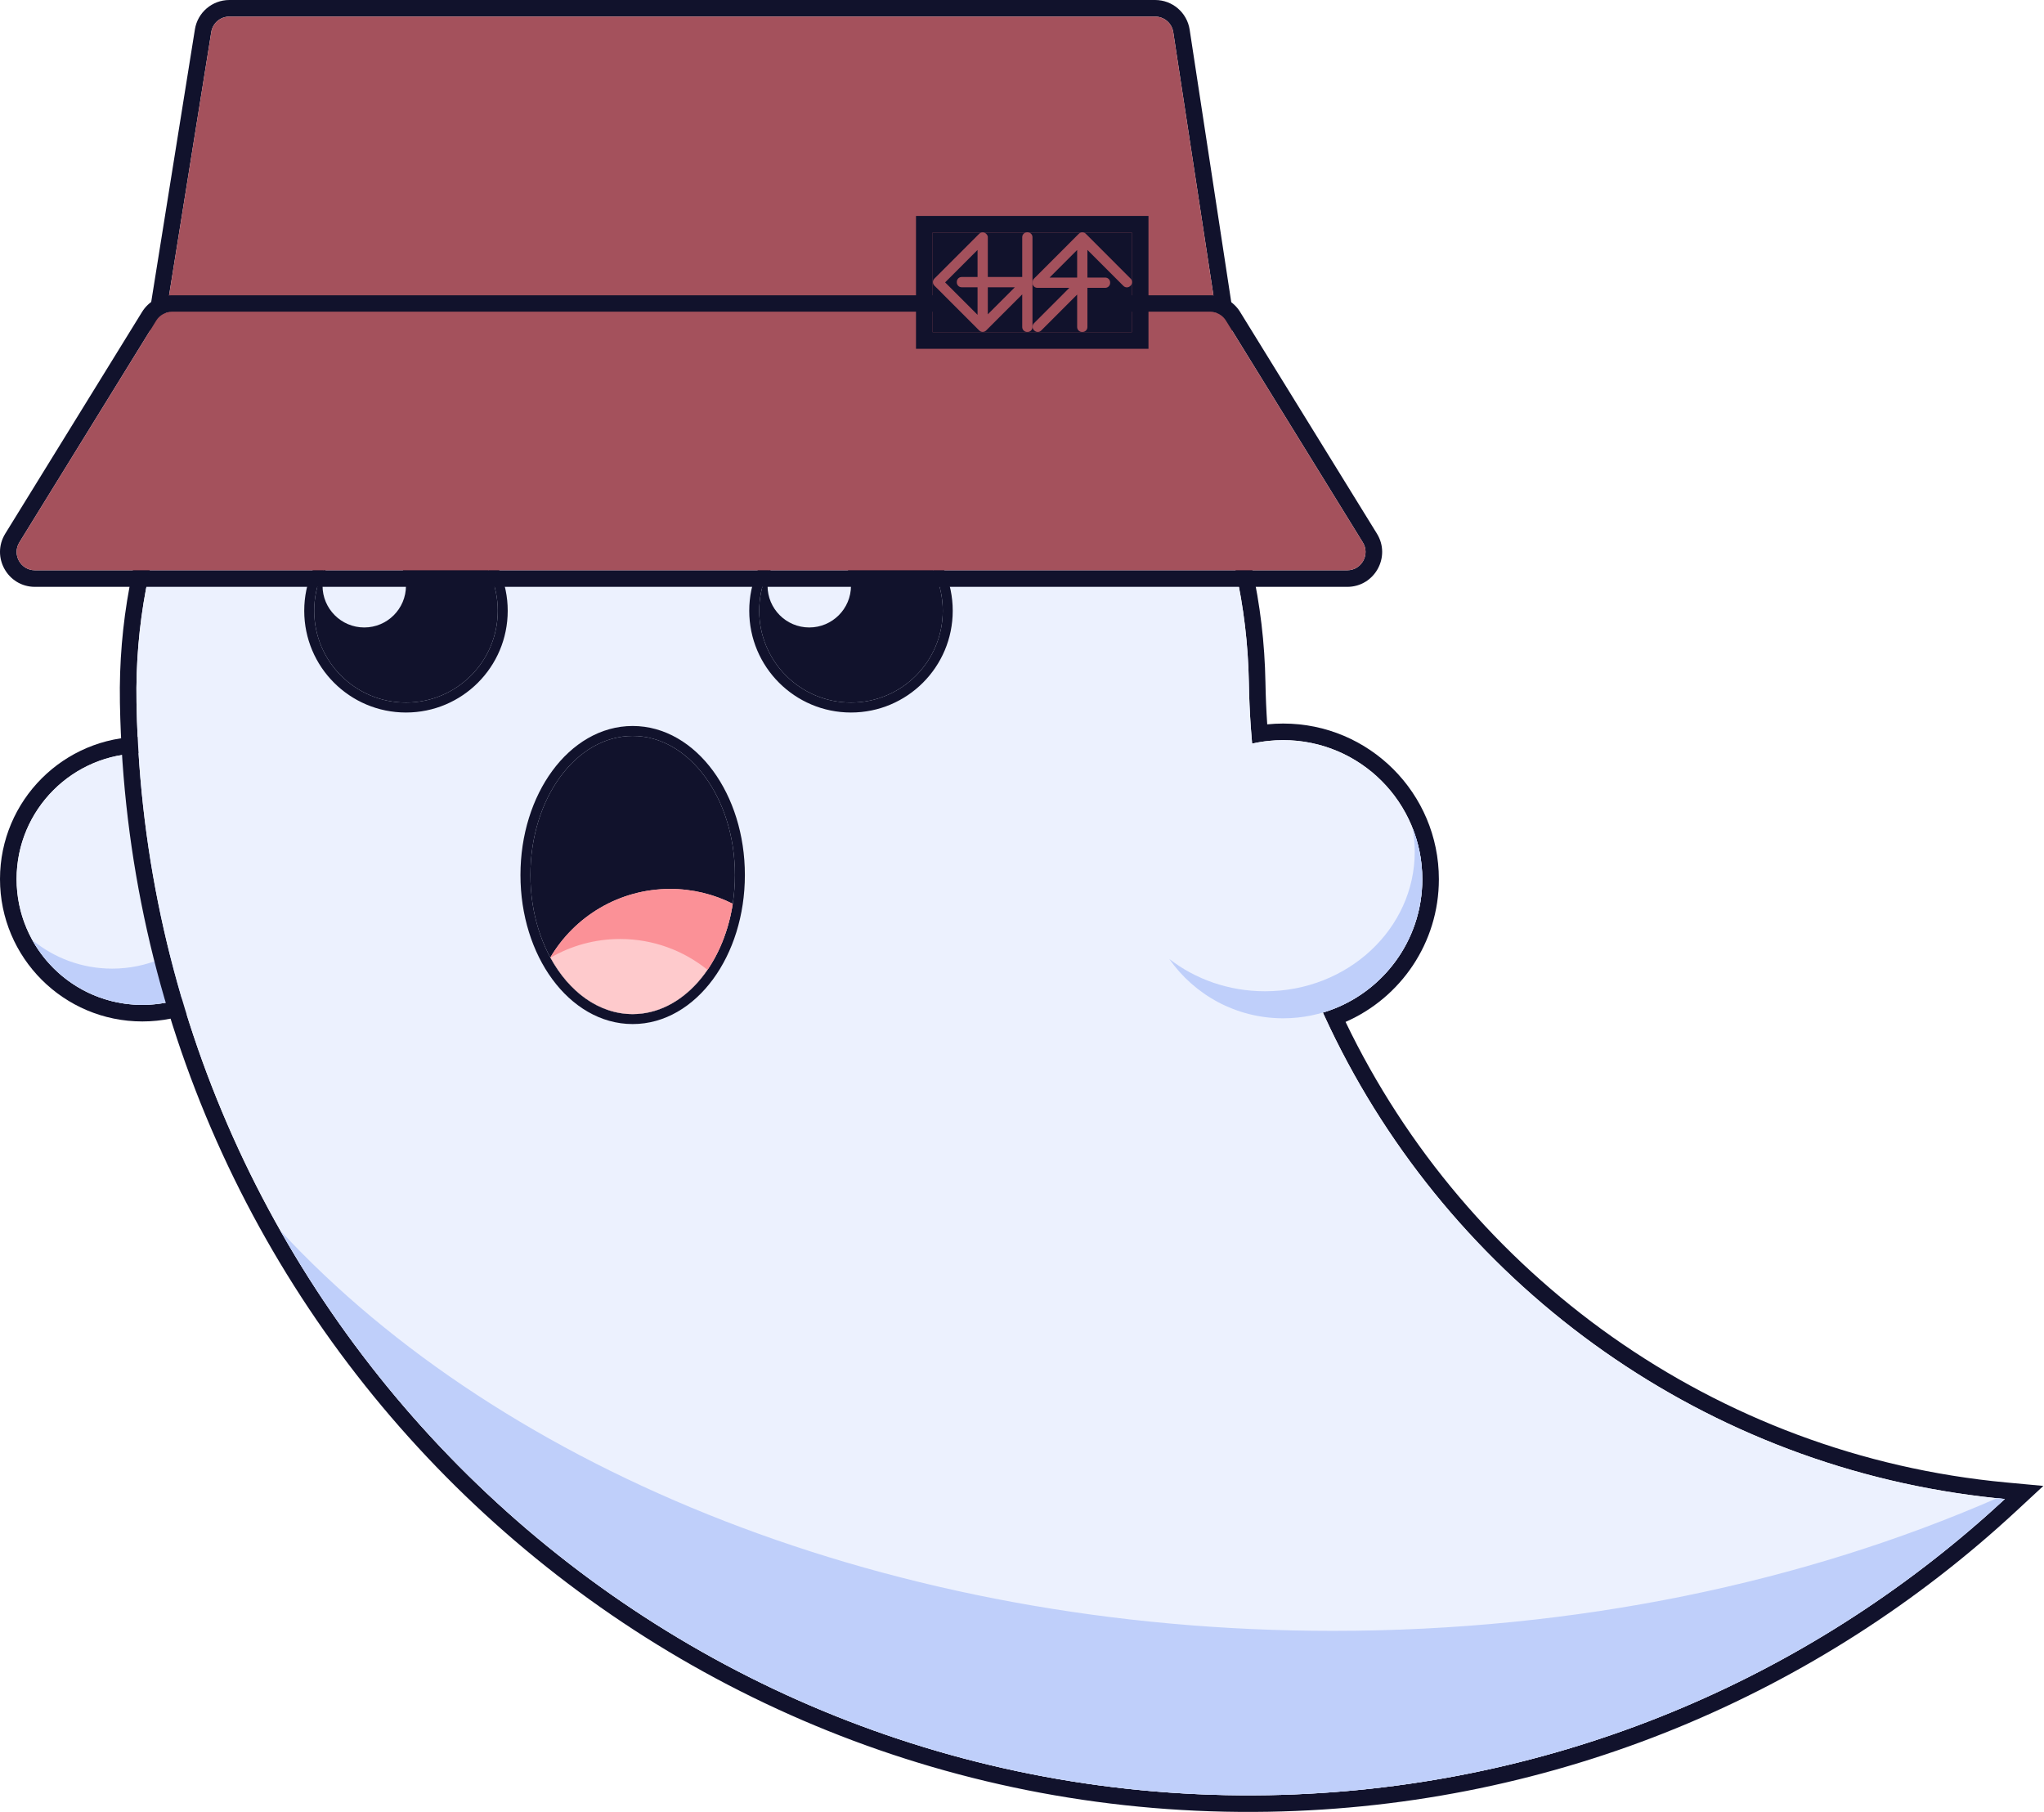
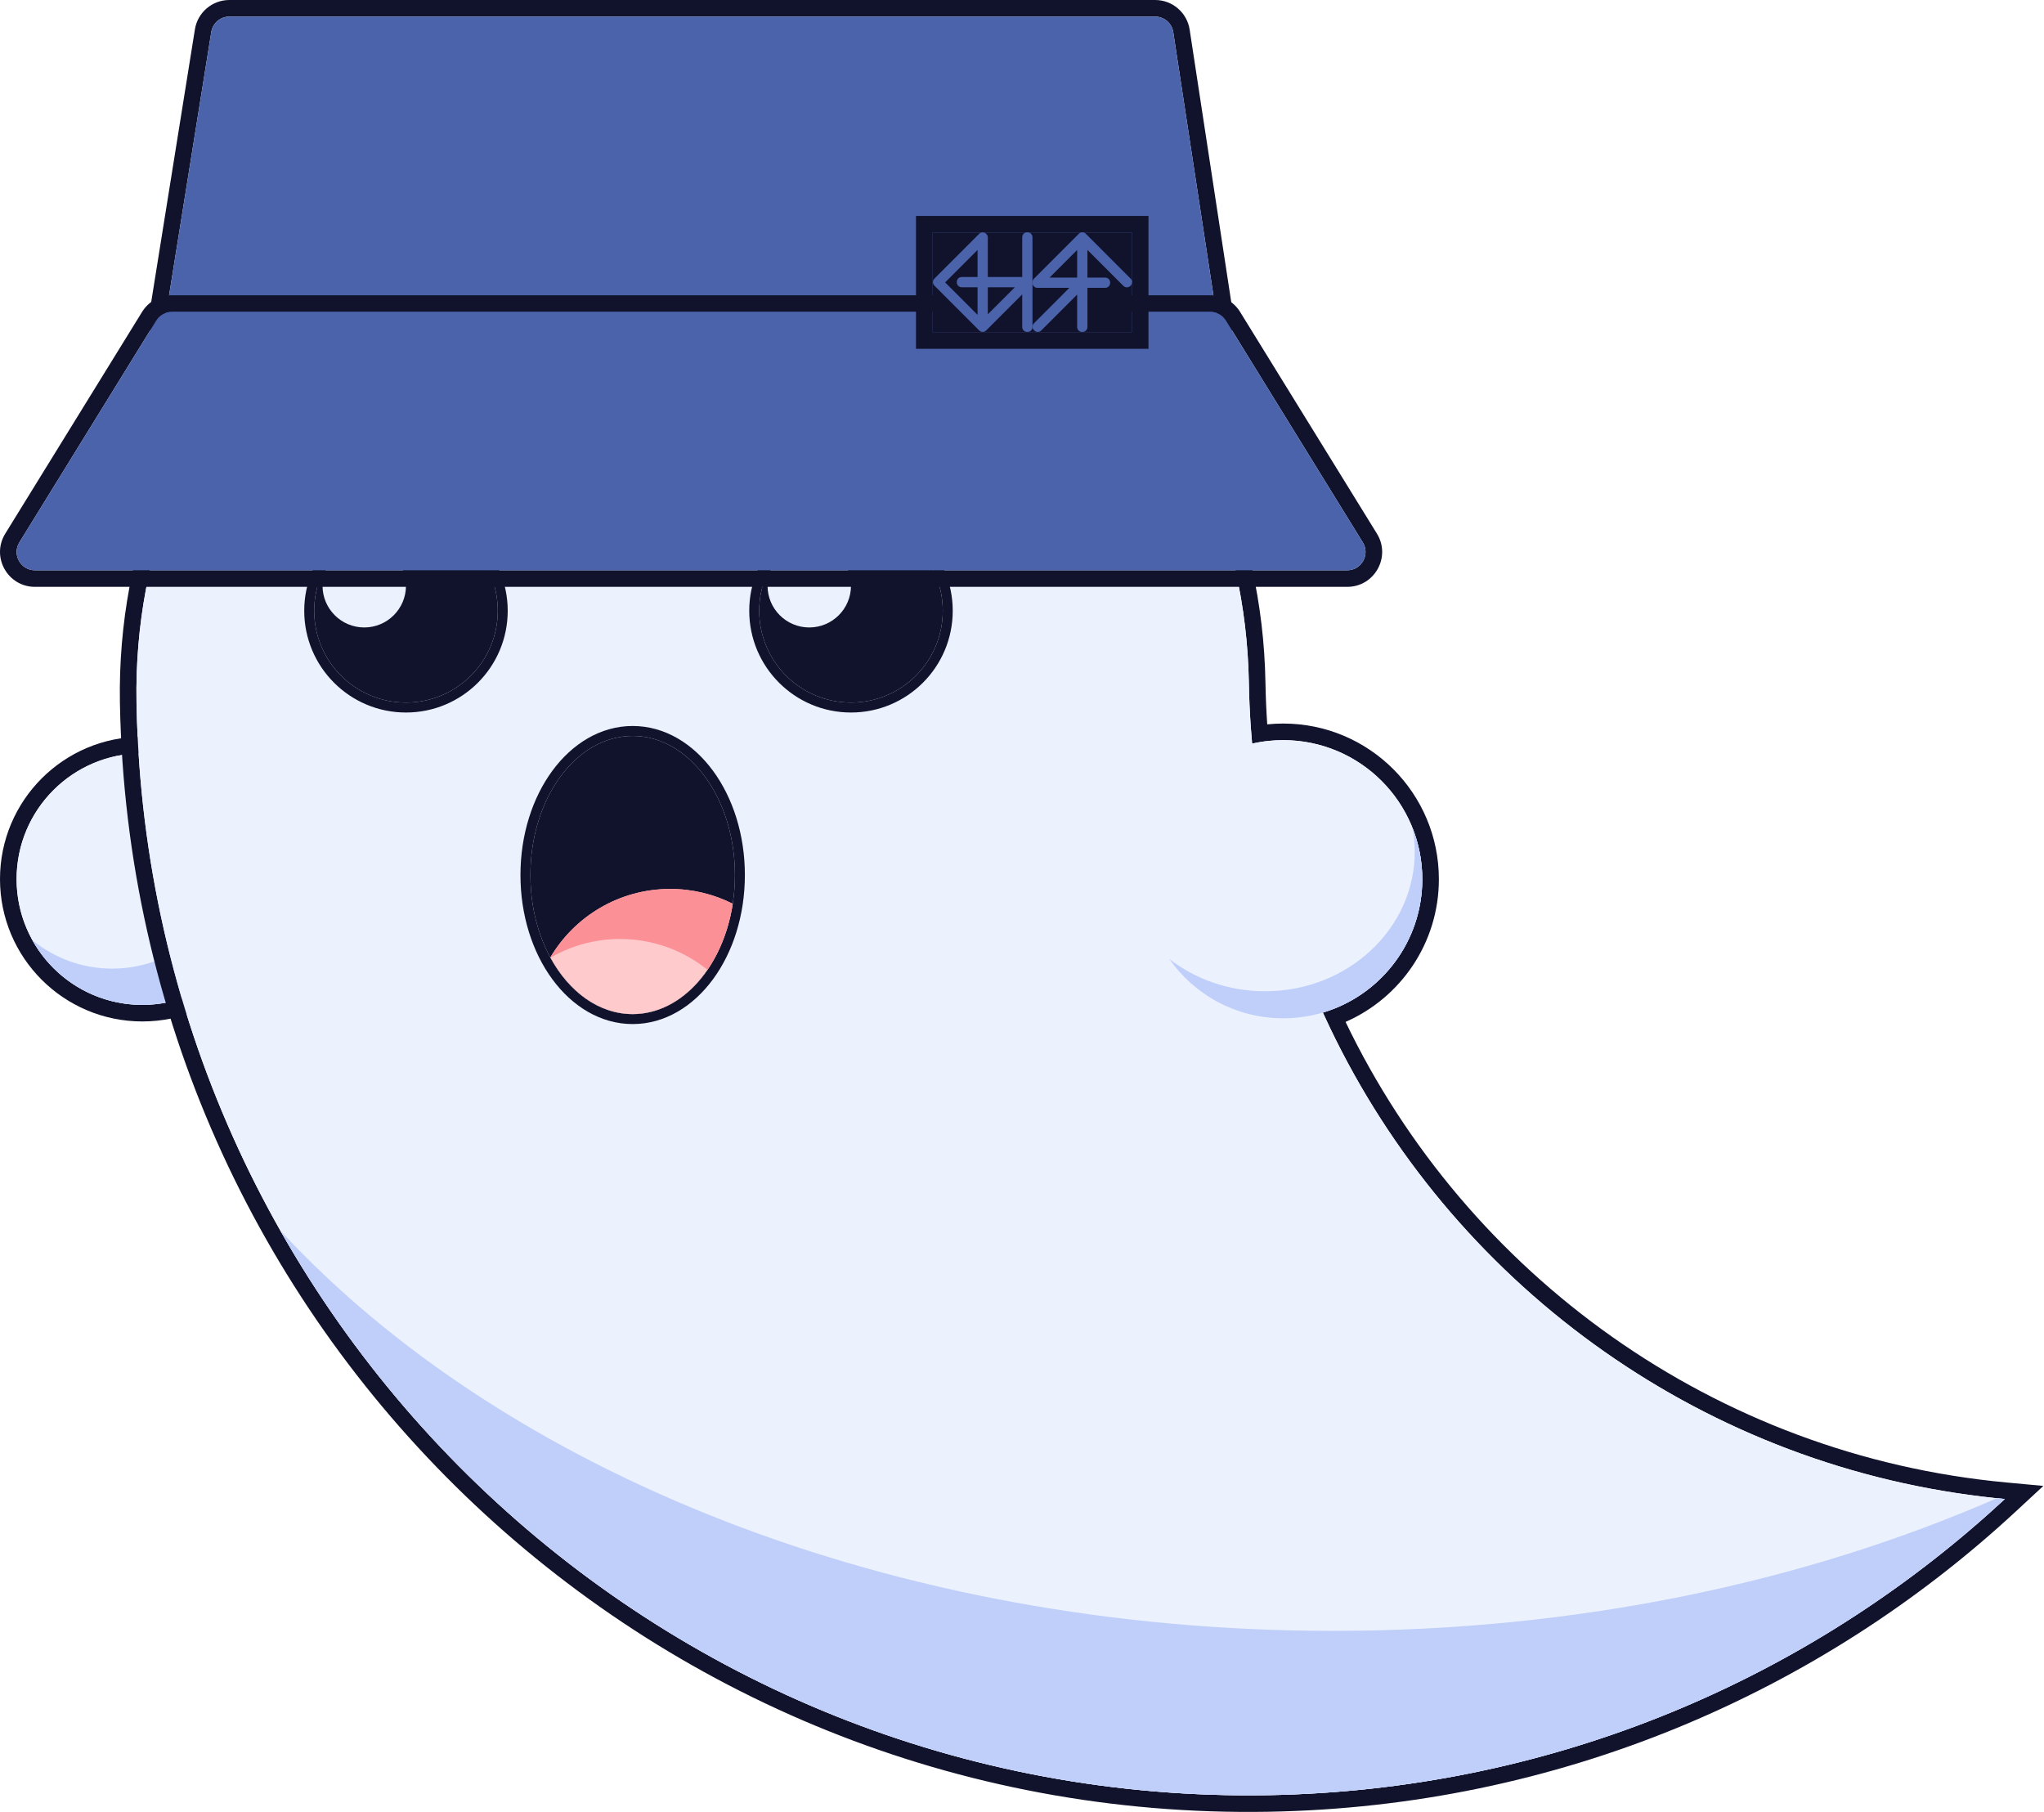
<svg xmlns="http://www.w3.org/2000/svg" width="616" height="546" viewBox="0 0 616 546" fill="none">
  <path fill-rule="evenodd" clip-rule="evenodd" d="M85.8 264.9C85.8 288.593 66.593 307.8 42.9 307.8C19.207 307.8 0 288.593 0 264.9C0 241.207 19.207 222 42.9 222C66.593 222 85.8 241.207 85.8 264.9ZM42.9 302.8C63.831 302.8 80.8 285.831 80.8 264.9C80.8 243.968 63.831 227 42.9 227C21.968 227 5 243.968 5 264.9C5 285.831 21.968 302.8 42.9 302.8Z" fill="#11122C" />
  <path d="M80.8 264.9C80.8 285.831 63.831 302.8 42.9 302.8C21.968 302.8 5 285.831 5 264.9C5 243.968 21.968 227 42.9 227C63.831 227 80.8 243.968 80.8 264.9Z" fill="#ECF1FE" />
  <path d="M33.802 291.883C54.734 291.883 71.702 274.915 71.702 253.983C71.702 247.32 69.983 241.059 66.963 235.618C75.412 242.569 80.8 253.105 80.8 264.9C80.8 285.831 63.831 302.8 42.9 302.8C28.631 302.8 16.204 294.915 9.739 283.265C16.284 288.65 24.666 291.883 33.802 291.883Z" fill="#BFCFFA" />
  <path fill-rule="evenodd" clip-rule="evenodd" d="M599.226 456.222C541.438 507.679 465.654 539.492 382.22 540.948C197.542 544.172 45.137 397.452 41.164 212.964C41.157 212.618 41.15 212.273 41.143 211.927C41.141 211.807 41.139 211.687 41.137 211.568C39.521 118.996 113.255 42.642 205.827 41.026C298.398 39.41 374.752 113.144 376.368 205.716C376.446 210.192 376.641 214.638 376.949 219.052C377.066 220.734 377.2 222.411 377.351 224.083C378.966 223.714 380.617 223.439 382.297 223.262C383.752 223.11 385.228 223.031 386.723 223.031C409.87 223.031 428.634 241.795 428.634 264.942C428.634 282.164 418.245 296.96 403.393 303.406C401.867 304.068 400.294 304.642 398.68 305.122C398.858 305.513 399.037 305.904 399.216 306.295C399.74 307.434 400.272 308.568 400.812 309.698C437.219 385.831 510.74 440.596 597.563 450.997C599.767 451.261 601.979 451.497 604.2 451.703C602.557 453.226 600.899 454.732 599.226 456.222ZM405.512 307.936C442.172 384.249 516.909 438.565 604.663 446.724L615.809 447.761L607.599 455.37C548.351 510.283 469.434 544.426 382.307 545.947C194.525 549.225 39.619 399.754 36.144 212.021C36.142 211.9 36.139 211.777 36.137 211.655M405.512 307.936C422.064 300.693 433.634 284.174 433.634 264.942C433.634 239.034 412.631 218.031 386.723 218.031C385.099 218.031 383.492 218.114 381.907 218.276C381.622 214.089 381.441 209.873 381.367 205.629C379.703 110.296 301.072 34.363 205.739 36.027C110.407 37.691 34.474 116.323 36.137 211.655" fill="#11122C" />
  <path d="M382.22 540.948C465.654 539.492 541.438 507.679 599.226 456.222C600.899 454.732 602.557 453.226 604.2 451.703C601.979 451.497 599.767 451.261 597.563 450.997C510.74 440.596 437.219 385.831 400.812 309.698C400.272 308.568 399.74 307.434 399.216 306.295C399.037 305.904 398.858 305.513 398.68 305.122C400.294 304.642 401.867 304.068 403.393 303.406C418.245 296.96 428.634 282.164 428.634 264.942C428.634 241.795 409.87 223.031 386.723 223.031C385.228 223.031 383.752 223.11 382.297 223.262C380.617 223.439 378.966 223.714 377.351 224.083C377.2 222.411 377.066 220.734 376.949 219.052C376.641 214.638 376.446 210.192 376.368 205.716C374.752 113.144 298.398 39.41 205.827 41.026C113.255 42.642 39.521 118.996 41.137 211.568C41.139 211.687 41.141 211.807 41.143 211.927C41.15 212.273 41.157 212.618 41.164 212.964C45.137 397.452 197.542 544.172 382.22 540.948Z" fill="#ECF1FE" />
  <path fill-rule="evenodd" clip-rule="evenodd" d="M381.249 298.701C406.162 298.701 426.357 279.882 426.357 256.668C426.357 254.235 426.136 251.851 425.71 249.531C427.597 254.301 428.634 259.5 428.634 264.942C428.634 288.088 409.87 306.852 386.723 306.852C372.515 306.852 359.957 299.781 352.378 288.966C360.201 295.044 370.266 298.701 381.249 298.701Z" fill="#BFCFFA" />
  <path d="M601.8 451.468C543.81 476.796 475.234 491.439 401.752 491.439C268.649 491.439 151.644 443.395 84.487 370.83C143.106 474.241 255.006 543.168 382.22 540.948C468.07 539.449 545.82 505.811 604.2 451.703C603.399 451.628 602.599 451.55 601.8 451.468Z" fill="#BFCFFA" />
  <path fill-rule="evenodd" clip-rule="evenodd" d="M287.123 184.047C287.123 200.981 273.396 214.708 256.462 214.708C239.529 214.708 225.801 200.981 225.801 184.047C225.801 167.114 239.529 153.386 256.462 153.386C273.396 153.386 287.123 167.114 287.123 184.047ZM256.462 211.708C271.739 211.708 284.123 199.324 284.123 184.047C284.123 168.771 271.739 156.386 256.462 156.386C241.185 156.386 228.801 168.771 228.801 184.047C228.801 199.324 241.185 211.708 256.462 211.708Z" fill="#11122C" />
  <path d="M284.123 184.047C284.123 199.324 271.739 211.708 256.462 211.708C241.185 211.708 228.801 199.324 228.801 184.047C228.801 168.771 241.185 156.386 256.462 156.386C271.739 156.386 284.123 168.771 284.123 184.047Z" fill="#11122C" />
  <path d="M256.462 176.503C256.462 183.447 250.833 189.076 243.889 189.076C236.945 189.076 231.316 183.447 231.316 176.503C231.316 169.559 236.945 163.93 243.889 163.93C250.833 163.93 256.462 169.559 256.462 176.503Z" fill="#ECF1FE" />
  <path fill-rule="evenodd" clip-rule="evenodd" d="M153.01 184.047C153.01 200.981 139.283 214.708 122.349 214.708C105.416 214.708 91.688 200.981 91.688 184.047C91.688 167.114 105.416 153.386 122.349 153.386C139.283 153.386 153.01 167.114 153.01 184.047ZM122.349 211.708C137.626 211.708 150.01 199.324 150.01 184.047C150.01 168.771 137.626 156.386 122.349 156.386C107.072 156.386 94.688 168.771 94.688 184.047C94.688 199.324 107.072 211.708 122.349 211.708Z" fill="#11122C" />
  <path d="M150.01 184.047C150.01 199.324 137.626 211.708 122.349 211.708C107.072 211.708 94.688 199.324 94.688 184.047C94.688 168.771 107.072 156.386 122.349 156.386C137.626 156.386 150.01 168.771 150.01 184.047Z" fill="#11122C" />
  <path d="M122.349 176.503C122.349 183.447 116.72 189.076 109.776 189.076C102.832 189.076 97.203 183.447 97.203 176.503C97.203 169.559 102.832 163.93 109.776 163.93C116.72 163.93 122.349 169.559 122.349 176.503Z" fill="#ECF1FE" />
  <path fill-rule="evenodd" clip-rule="evenodd" d="M214.875 295.089C208.883 303.238 200.359 308.587 190.667 308.587C180.976 308.587 172.452 303.238 166.46 295.089C160.467 286.938 156.851 275.823 156.851 263.677C156.851 251.531 160.467 240.415 166.46 232.265C172.452 224.115 180.976 218.767 190.667 218.767C200.359 218.767 208.883 224.115 214.875 232.265C220.868 240.415 224.484 251.531 224.484 263.677C224.484 275.823 220.868 286.938 214.875 295.089ZM190.667 305.587C207.687 305.587 221.484 286.823 221.484 263.677C221.484 240.53 207.687 221.767 190.667 221.767C173.648 221.767 159.851 240.53 159.851 263.677C159.851 286.823 173.648 305.587 190.667 305.587Z" fill="#11122C" />
  <path d="M221.484 263.677C221.484 286.823 207.687 305.587 190.667 305.587C173.648 305.587 159.851 286.823 159.851 263.677C159.851 240.53 173.648 221.767 190.667 221.767C207.687 221.767 221.484 240.53 221.484 263.677Z" fill="#11122C" />
  <path d="M165.849 288.525C173.137 276.163 186.589 267.868 201.979 267.868C208.757 267.868 215.16 269.477 220.826 272.335C217.893 291.327 205.505 305.587 190.667 305.587C180.487 305.587 171.46 298.874 165.849 288.525Z" fill="#FECACC" />
  <path d="M201.979 267.868C186.589 267.868 173.137 276.163 165.849 288.525C165.861 288.547 165.873 288.57 165.885 288.592C172.061 285.008 179.236 282.956 186.891 282.956C196.861 282.956 206.017 286.437 213.212 292.25C216.964 286.776 219.652 279.934 220.826 272.335C215.16 269.477 208.757 267.868 201.979 267.868Z" fill="#FB9197" />
  <path fill-rule="evenodd" clip-rule="evenodd" d="M69.118 0H348.133C353.326 0 357.741 3.792 358.525 8.926L371.672 95.039C372.643 101.403 367.718 107.138 361.28 107.138H55.314C48.844 107.138 43.91 101.35 44.934 94.962L58.739 8.848C59.556 3.75 63.955 0 69.118 0ZM69.118 5C66.411 5 64.104 6.966 63.676 9.64L49.871 95.753C49.334 99.103 51.922 102.138 55.314 102.138H361.28C364.656 102.138 367.238 99.131 366.729 95.794L353.582 9.68C353.171 6.988 350.856 5 348.133 5H69.118Z" fill="#11122C" />
-   <path d="M63.676 9.64C64.104 6.966 66.411 5 69.118 5H348.133C350.856 5 353.171 6.988 353.582 9.68L366.729 95.794C367.238 99.131 364.656 102.138 361.28 102.138H55.314C51.922 102.138 49.334 99.103 49.871 95.753L63.676 9.64Z" fill="#A4515C" />
+   <path d="M63.676 9.64C64.104 6.966 66.411 5 69.118 5H348.133C350.856 5 353.171 6.988 353.582 9.68L366.729 95.794C367.238 99.131 364.656 102.138 361.28 102.138H55.314C51.922 102.138 49.334 99.103 49.871 95.753L63.676 9.64Z" fill="#4B63AA" />
  <path fill-rule="evenodd" clip-rule="evenodd" d="M51.775 88.981H364.77C368.416 88.981 371.801 90.87 373.716 93.973L414.962 160.807C419.284 167.81 414.246 176.84 406.016 176.84H10.529C2.299 176.84 -2.739 167.81 1.583 160.807L42.829 93.973C44.744 90.87 48.129 88.981 51.775 88.981ZM51.775 93.981C49.863 93.981 48.088 94.972 47.084 96.599L5.838 163.433C3.572 167.105 6.213 171.84 10.529 171.84H406.016C410.332 171.84 412.974 167.105 410.707 163.433L369.461 96.599C368.457 94.972 366.682 93.981 364.77 93.981H51.775Z" fill="#11122C" />
-   <path d="M47.084 96.599C48.088 94.972 49.863 93.981 51.775 93.981H364.77C366.682 93.981 368.457 94.972 369.461 96.599L410.707 163.433C412.974 167.105 410.332 171.84 406.016 171.84H10.529C6.213 171.84 3.572 167.105 5.838 163.433L47.084 96.599Z" fill="#A4515C" />
+   <path d="M47.084 96.599C48.088 94.972 49.863 93.981 51.775 93.981H364.77C366.682 93.981 368.457 94.972 369.461 96.599L410.707 163.433C412.974 167.105 410.332 171.84 406.016 171.84H10.529C6.213 171.84 3.572 167.105 5.838 163.433L47.084 96.599Z" fill="#4B63AA" />
  <path fill-rule="evenodd" clip-rule="evenodd" d="M276.054 65.075H346.117V105.107H276.054V65.075ZM281.054 70.075V100.107H341.117V70.075H281.054Z" fill="#11122C" />
  <path d="M281.054 70.075H341.117V100.107H281.054V70.075Z" fill="#11122C" />
-   <path fill-rule="evenodd" clip-rule="evenodd" d="M327.714 83.642V75.302L338.565 86.16C339.14 86.735 340.072 86.735 340.647 86.16L340.751 86.056C341.326 85.481 341.326 84.548 340.751 83.973L327.219 70.431C326.716 69.928 325.939 69.865 325.368 70.243C325.286 70.297 325.209 70.36 325.137 70.431L325.033 70.536L325.031 70.538L311.604 83.973C311.381 84.196 311.245 84.473 311.195 84.762C311.167 84.875 311.152 84.993 311.152 85.115V85.262C311.152 86.076 311.811 86.735 312.624 86.735H322.272L311.605 97.41C311.03 97.985 311.03 98.918 311.605 99.493L311.709 99.597C312.284 100.172 313.216 100.172 313.791 99.597L324.622 88.758V98.557C324.622 99.371 325.281 100.03 326.094 100.03H326.242C327.055 100.03 327.714 99.371 327.714 98.557V86.735H333.087C333.9 86.735 334.559 86.076 334.559 85.262V85.115C334.559 84.302 333.9 83.642 333.087 83.642H327.714ZM316.307 83.642H324.622V75.321L316.307 83.642Z" fill="#A4515C" />
-   <path fill-rule="evenodd" clip-rule="evenodd" d="M308.069 71.472C308.069 70.659 308.728 70 309.54 70H309.688C310.5 70 311.159 70.659 311.159 71.472V85.567L311.182 85.59L311.159 85.614V98.558C311.159 99.371 310.5 100.03 309.688 100.03H309.54C308.728 100.03 308.069 99.371 308.069 98.558V88.705L297.191 99.588C296.616 100.163 295.684 100.163 295.11 99.588L281.583 86.056C281.511 85.984 281.449 85.907 281.395 85.825C281.232 85.579 281.152 85.295 281.152 85.011C281.153 84.918 281.162 84.826 281.179 84.734C281.233 84.456 281.368 84.19 281.583 83.974L295.11 70.442C295.684 69.868 296.616 69.868 297.191 70.442L297.295 70.546C297.506 70.757 297.639 71.017 297.695 71.288V83.469H308.069V71.472ZM294.605 83.469H289.823C289.01 83.469 288.351 84.128 288.351 84.941V85.089C288.351 85.902 289.01 86.561 289.823 86.561H294.605V94.872L284.832 85.096L294.605 75.319V83.469ZM297.695 94.711V86.561H305.842L297.695 94.711Z" fill="#A4515C" />
+   <path fill-rule="evenodd" clip-rule="evenodd" d="M327.714 83.642V75.302L338.565 86.16C339.14 86.735 340.072 86.735 340.647 86.16L340.751 86.056C341.326 85.481 341.326 84.548 340.751 83.973L327.219 70.431C326.716 69.928 325.939 69.865 325.368 70.243C325.286 70.297 325.209 70.36 325.137 70.431L325.033 70.536L325.031 70.538L311.604 83.973C311.381 84.196 311.245 84.473 311.195 84.762C311.167 84.875 311.152 84.993 311.152 85.115V85.262C311.152 86.076 311.811 86.735 312.624 86.735H322.272L311.605 97.41C311.03 97.985 311.03 98.918 311.605 99.493L311.709 99.597C312.284 100.172 313.216 100.172 313.791 99.597L324.622 88.758V98.557C324.622 99.371 325.281 100.03 326.094 100.03H326.242C327.055 100.03 327.714 99.371 327.714 98.557V86.735H333.087C333.9 86.735 334.559 86.076 334.559 85.262V85.115C334.559 84.302 333.9 83.642 333.087 83.642H327.714ZM316.307 83.642H324.622V75.321L316.307 83.642Z" fill="#4B63AA" />
+   <path fill-rule="evenodd" clip-rule="evenodd" d="M308.069 71.472C308.069 70.659 308.728 70 309.54 70H309.688C310.5 70 311.159 70.659 311.159 71.472V85.567L311.182 85.59L311.159 85.614V98.558C311.159 99.371 310.5 100.03 309.688 100.03H309.54C308.728 100.03 308.069 99.371 308.069 98.558V88.705L297.191 99.588C296.616 100.163 295.684 100.163 295.11 99.588L281.583 86.056C281.511 85.984 281.449 85.907 281.395 85.825C281.232 85.579 281.152 85.295 281.152 85.011C281.153 84.918 281.162 84.826 281.179 84.734C281.233 84.456 281.368 84.19 281.583 83.974L295.11 70.442C295.684 69.868 296.616 69.868 297.191 70.442L297.295 70.546C297.506 70.757 297.639 71.017 297.695 71.288V83.469H308.069V71.472ZM294.605 83.469H289.823C289.01 83.469 288.351 84.128 288.351 84.941V85.089C288.351 85.902 289.01 86.561 289.823 86.561H294.605V94.872L284.832 85.096L294.605 75.319V83.469ZM297.695 94.711V86.561H305.842L297.695 94.711Z" fill="#4B63AA" />
</svg>
